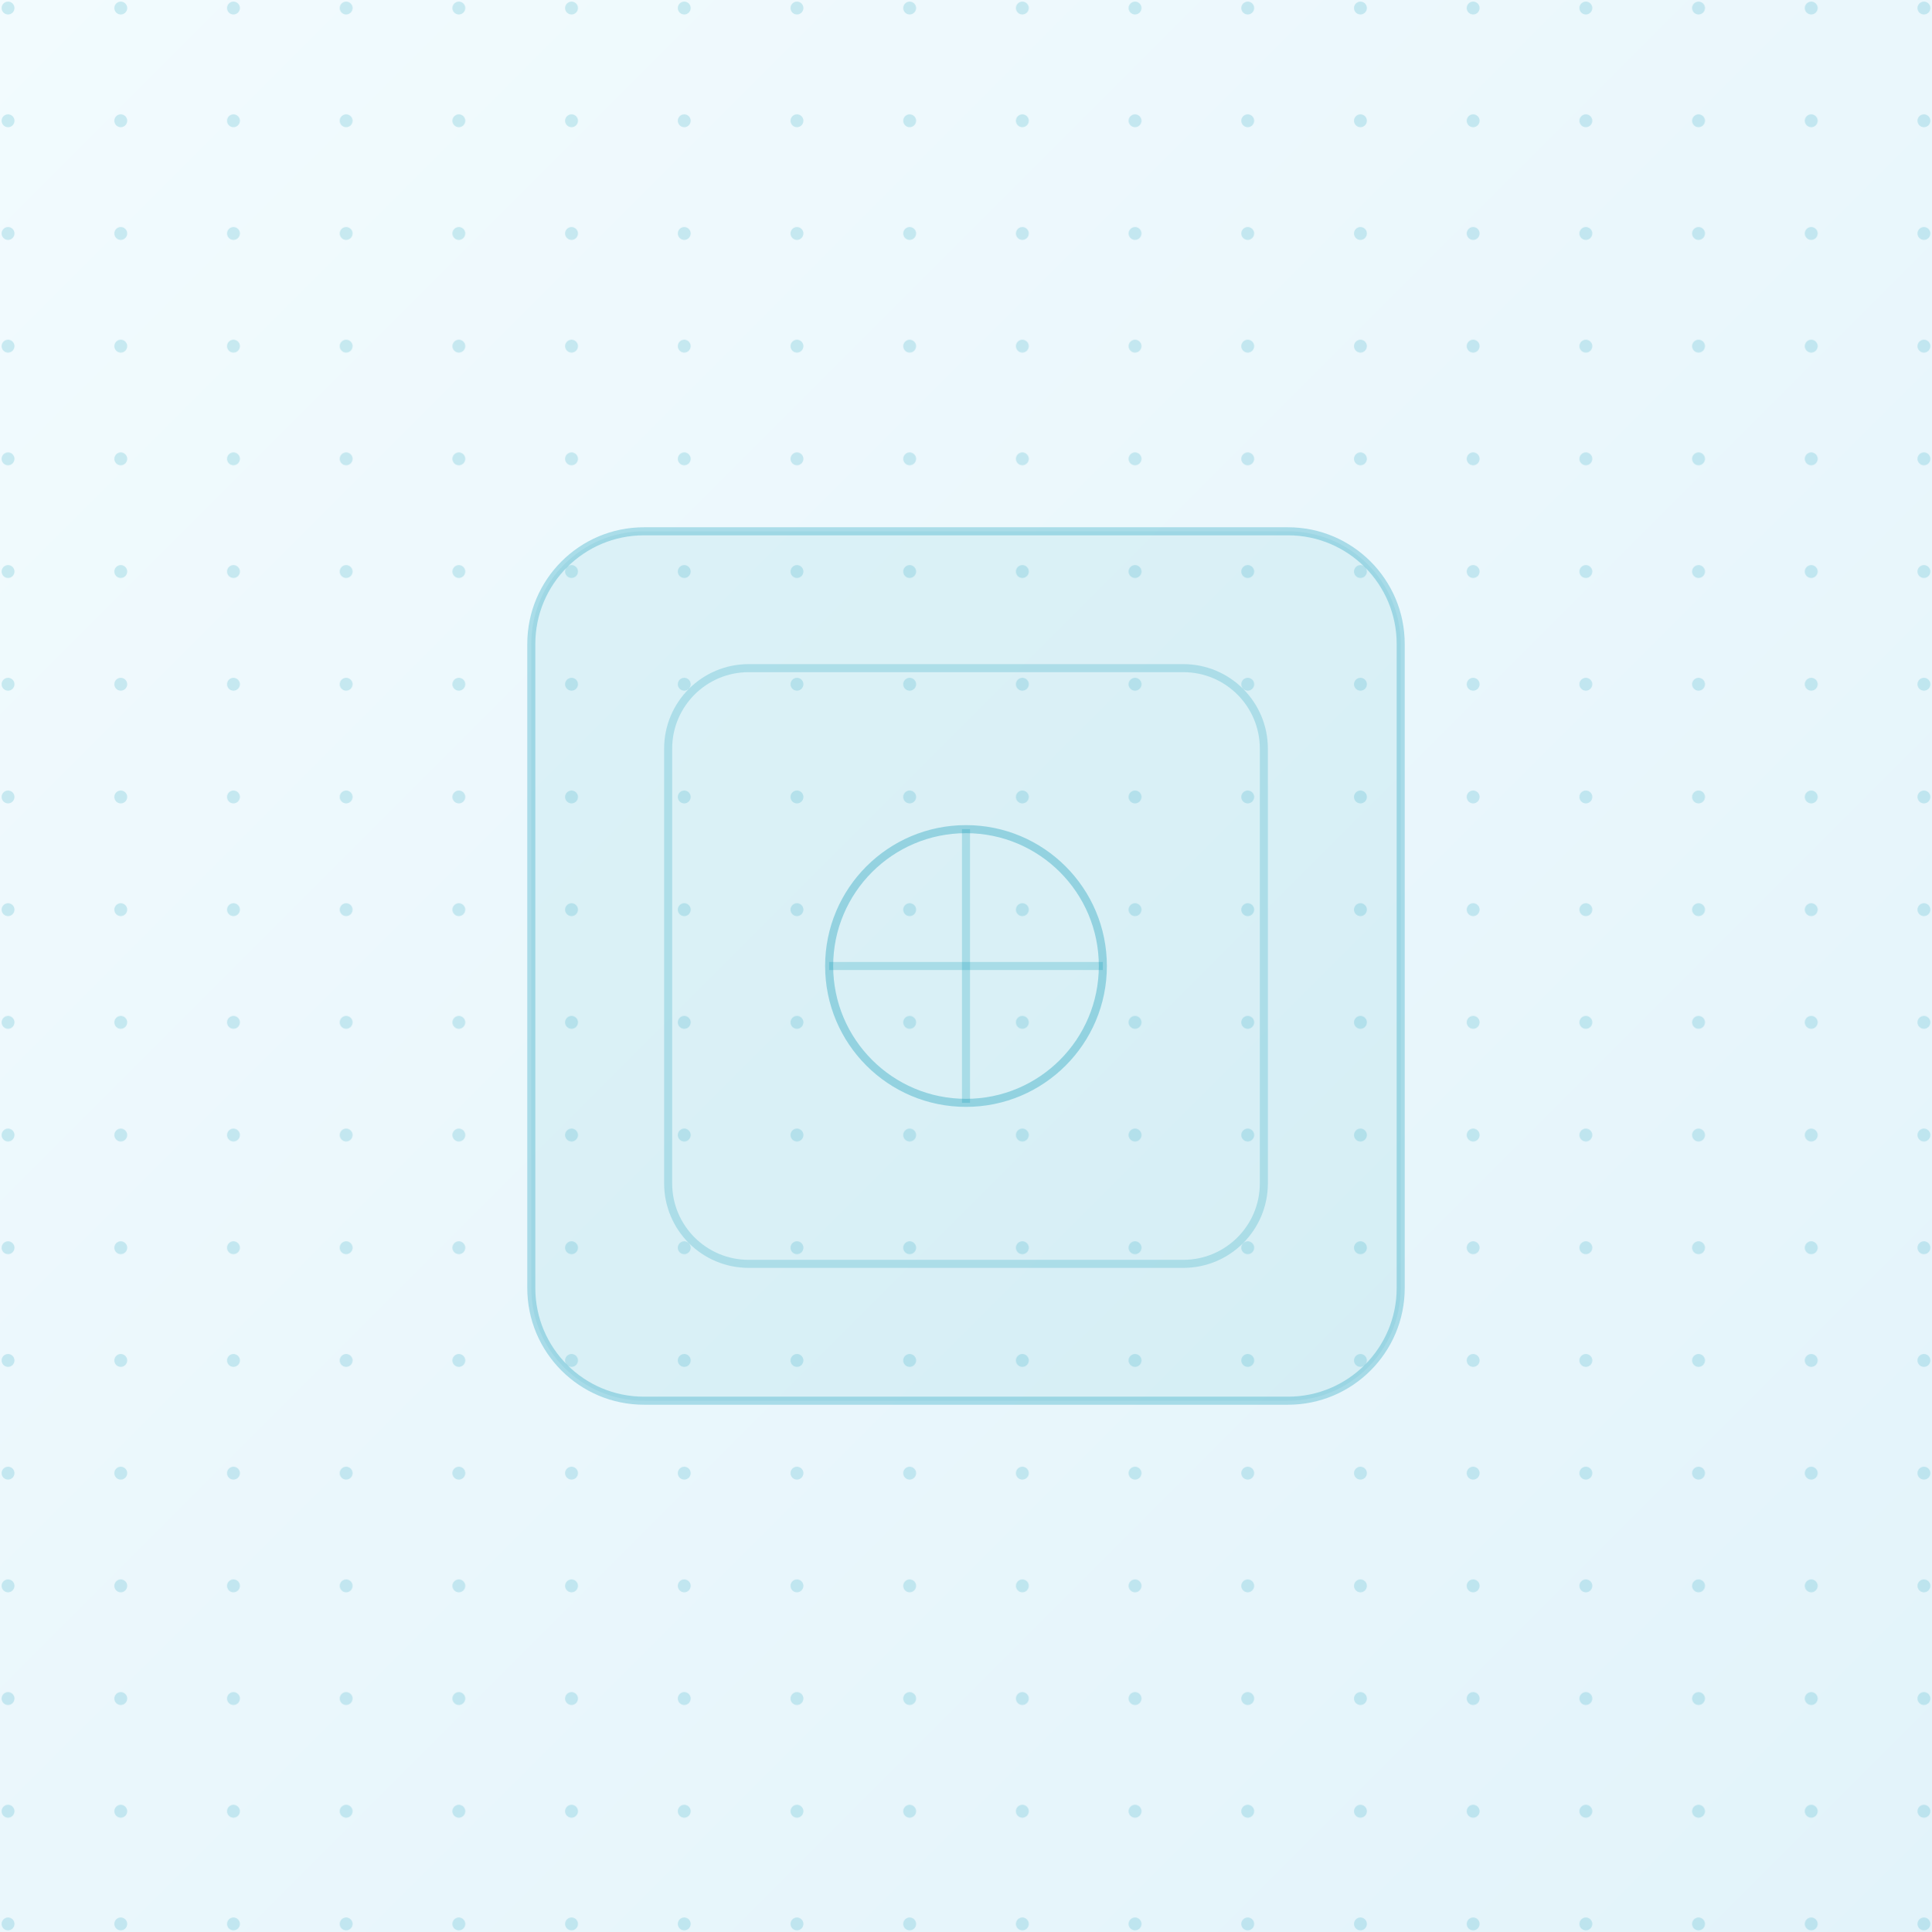
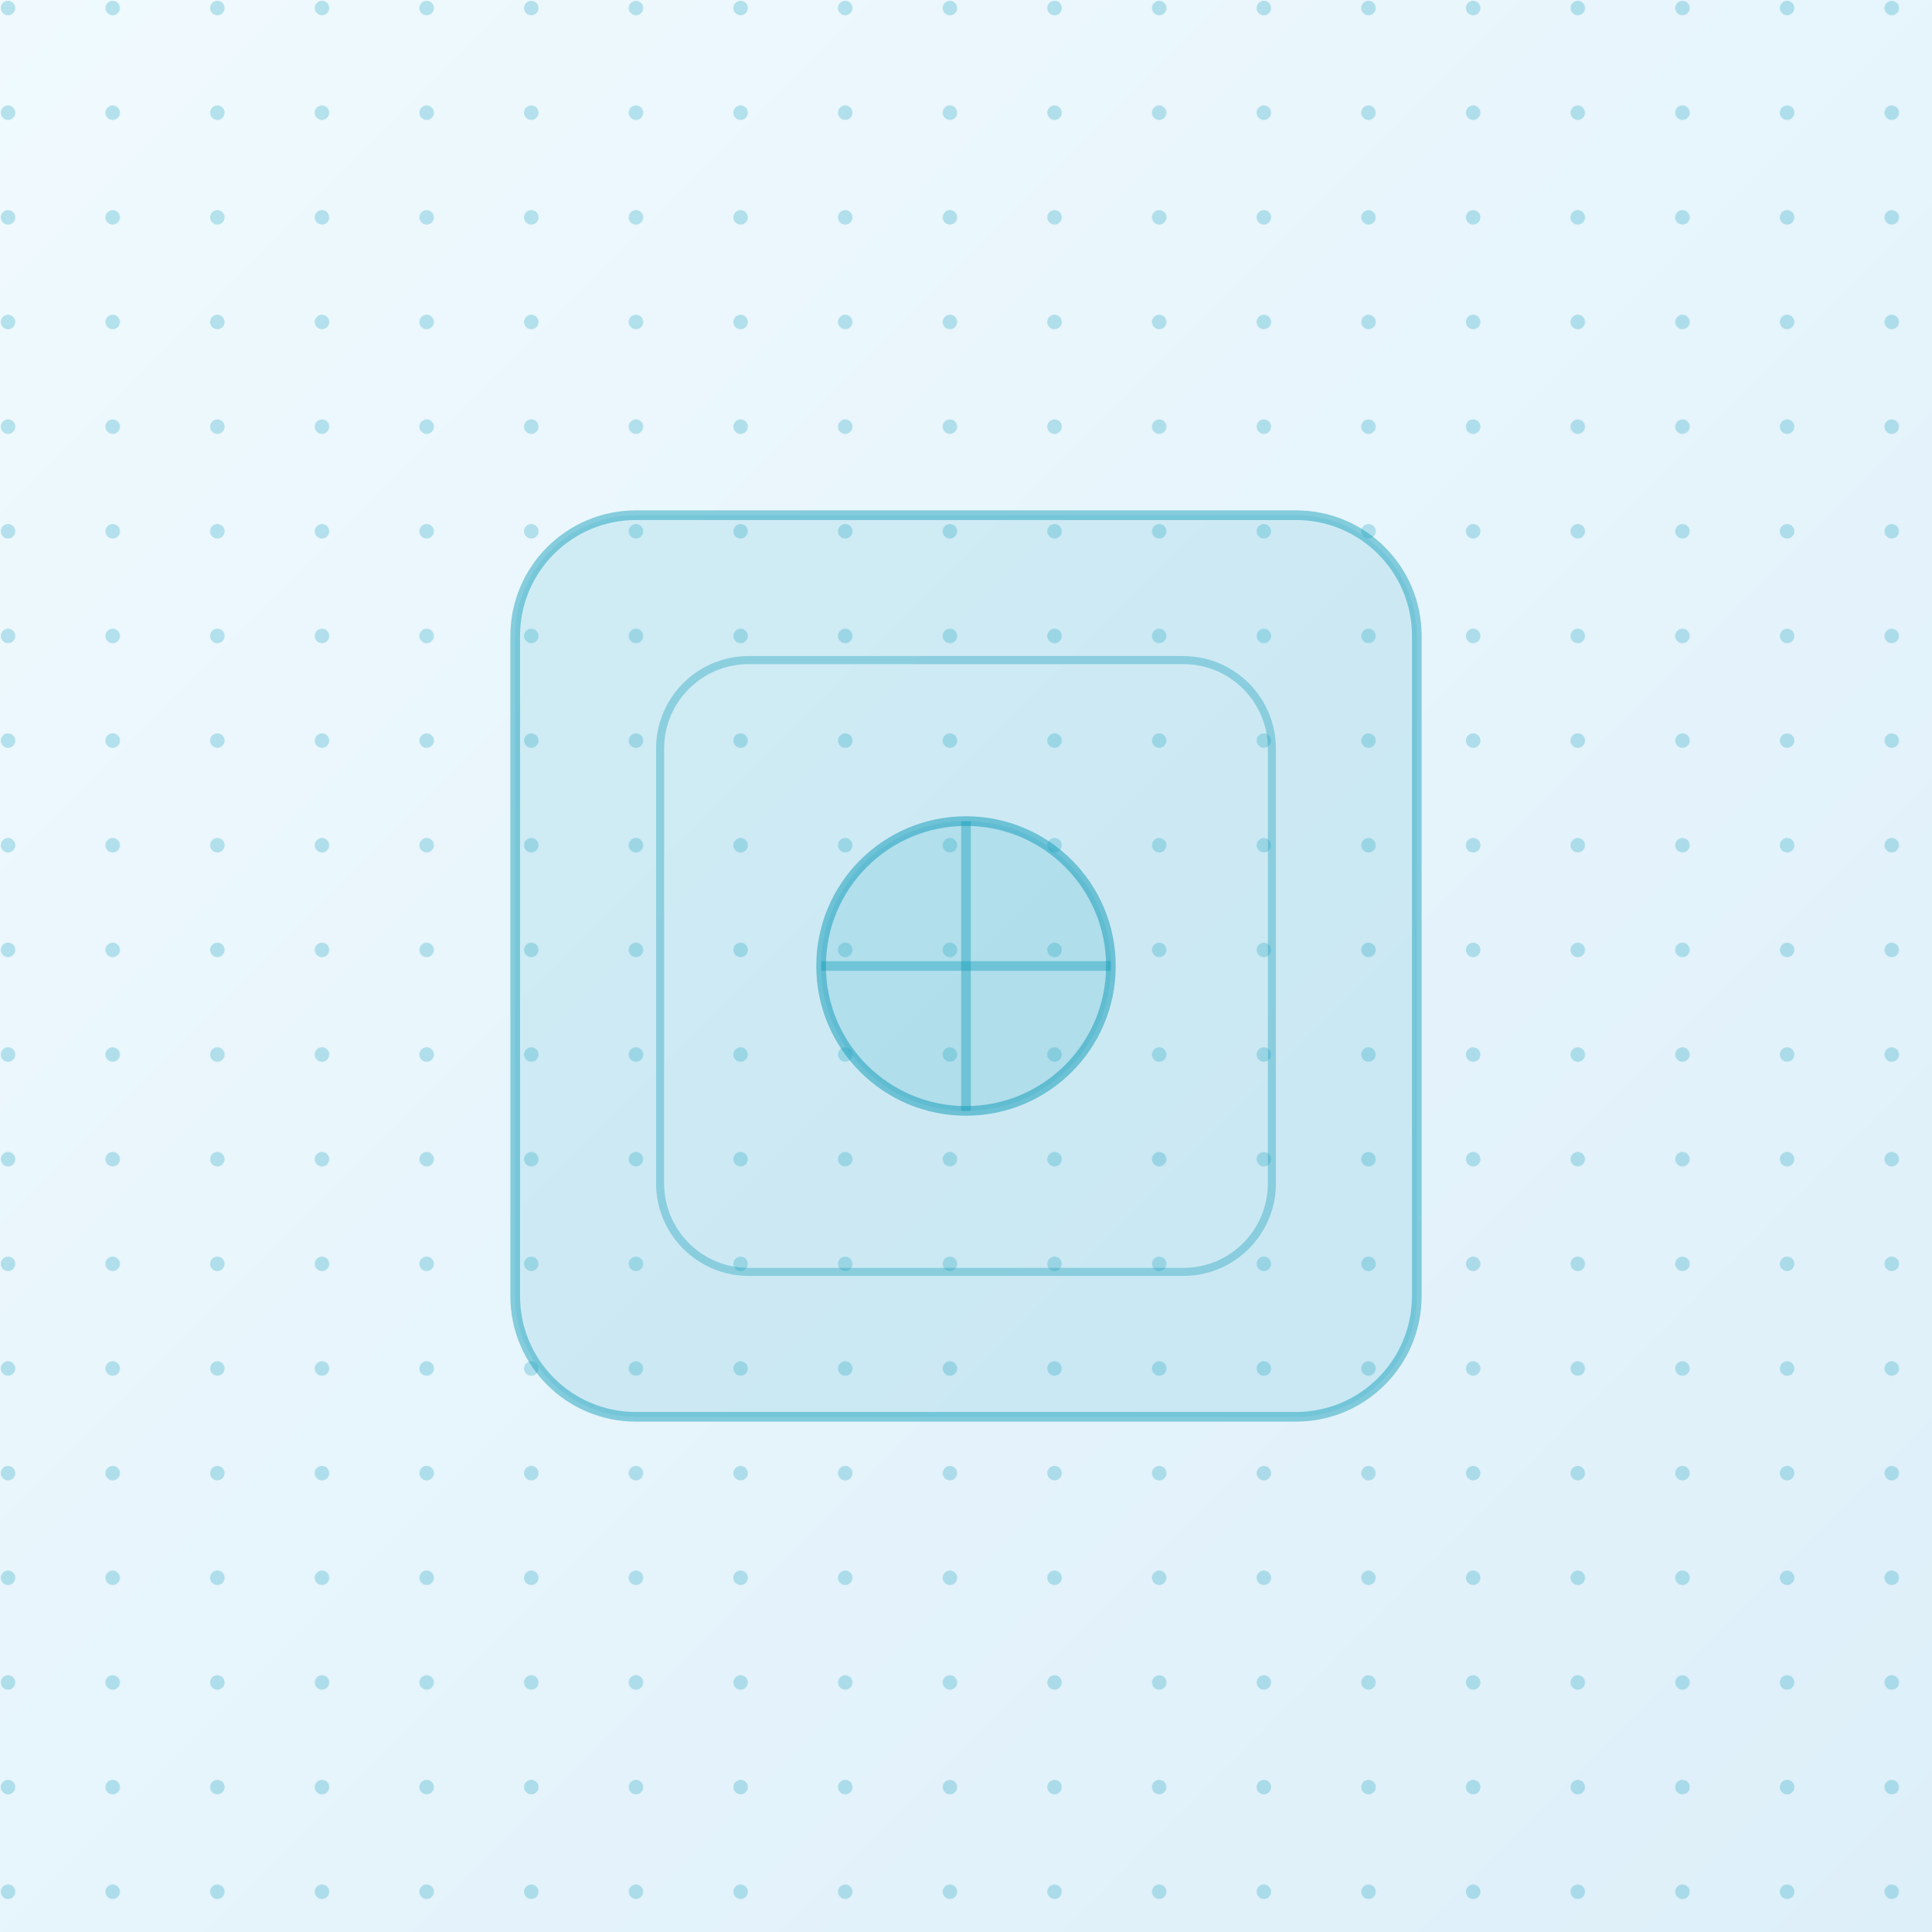
<svg xmlns="http://www.w3.org/2000/svg" width="480" height="480" viewBox="0 0 480 480">
  <defs>
    <linearGradient id="p3bg" x1="0" y1="0" x2="1" y2="1">
-       <stop offset="0" stop-color="#F2FBFE" />
-       <stop offset="1" stop-color="#E2F3FA" />
+       <stop offset="0" stop-color="#F0FAFE" />
+       <stop offset="1" stop-color="#DDEFF9" />
    </linearGradient>
-     <pattern id="p3dot" width="28" height="28" patternUnits="userSpaceOnUse">
-       <circle cx="2" cy="2" r="1.6" fill="#0E9BB8" fill-opacity="0.18" />
+     <pattern id="p3dot" width="26" height="26" patternUnits="userSpaceOnUse">
+       <circle cx="2" cy="2" r="1.8" fill="#0E9BB8" fill-opacity="0.26" />
    </pattern>
  </defs>
  <rect width="480" height="480" fill="url(#p3bg)" />
  <rect width="480" height="480" fill="url(#p3dot)" />
-   <rect x="132" y="132" width="216" height="216" rx="28" fill="#0E9BB8" fill-opacity="0.08" stroke="#0E9BB8" stroke-opacity="0.30" stroke-width="2" />
-   <rect x="166" y="166" width="148" height="148" rx="20" fill="none" stroke="#0E9BB8" stroke-opacity="0.22" stroke-width="2" />
-   <circle cx="240" cy="240" r="34" fill="none" stroke="#0E9BB8" stroke-opacity="0.34" stroke-width="2" />
-   <path d="M240 206 L240 274" stroke="#0E9BB8" stroke-opacity="0.24" stroke-width="2" />
-   <path d="M206 240 L274 240" stroke="#0E9BB8" stroke-opacity="0.24" stroke-width="2" />
+   <rect x="128" y="128" width="224" height="224" rx="30" fill="#0E9BB8" fill-opacity="0.12" stroke="#0E9BB8" stroke-opacity="0.46" stroke-width="2.4" />
+   <rect x="164" y="164" width="152" height="152" rx="22" fill="none" stroke="#0E9BB8" stroke-opacity="0.34" stroke-width="2" />
+   <circle cx="240" cy="240" r="36" fill="#0E9BB8" fill-opacity="0.14" />
+   <circle cx="240" cy="240" r="36" fill="none" stroke="#0E9BB8" stroke-opacity="0.5" stroke-width="2.4" />
+   <path d="M240 204 L240 276" stroke="#0E9BB8" stroke-opacity="0.4" stroke-width="2.4" />
+   <path d="M204 240 L276 240" stroke="#0E9BB8" stroke-opacity="0.4" stroke-width="2.4" />
</svg>
